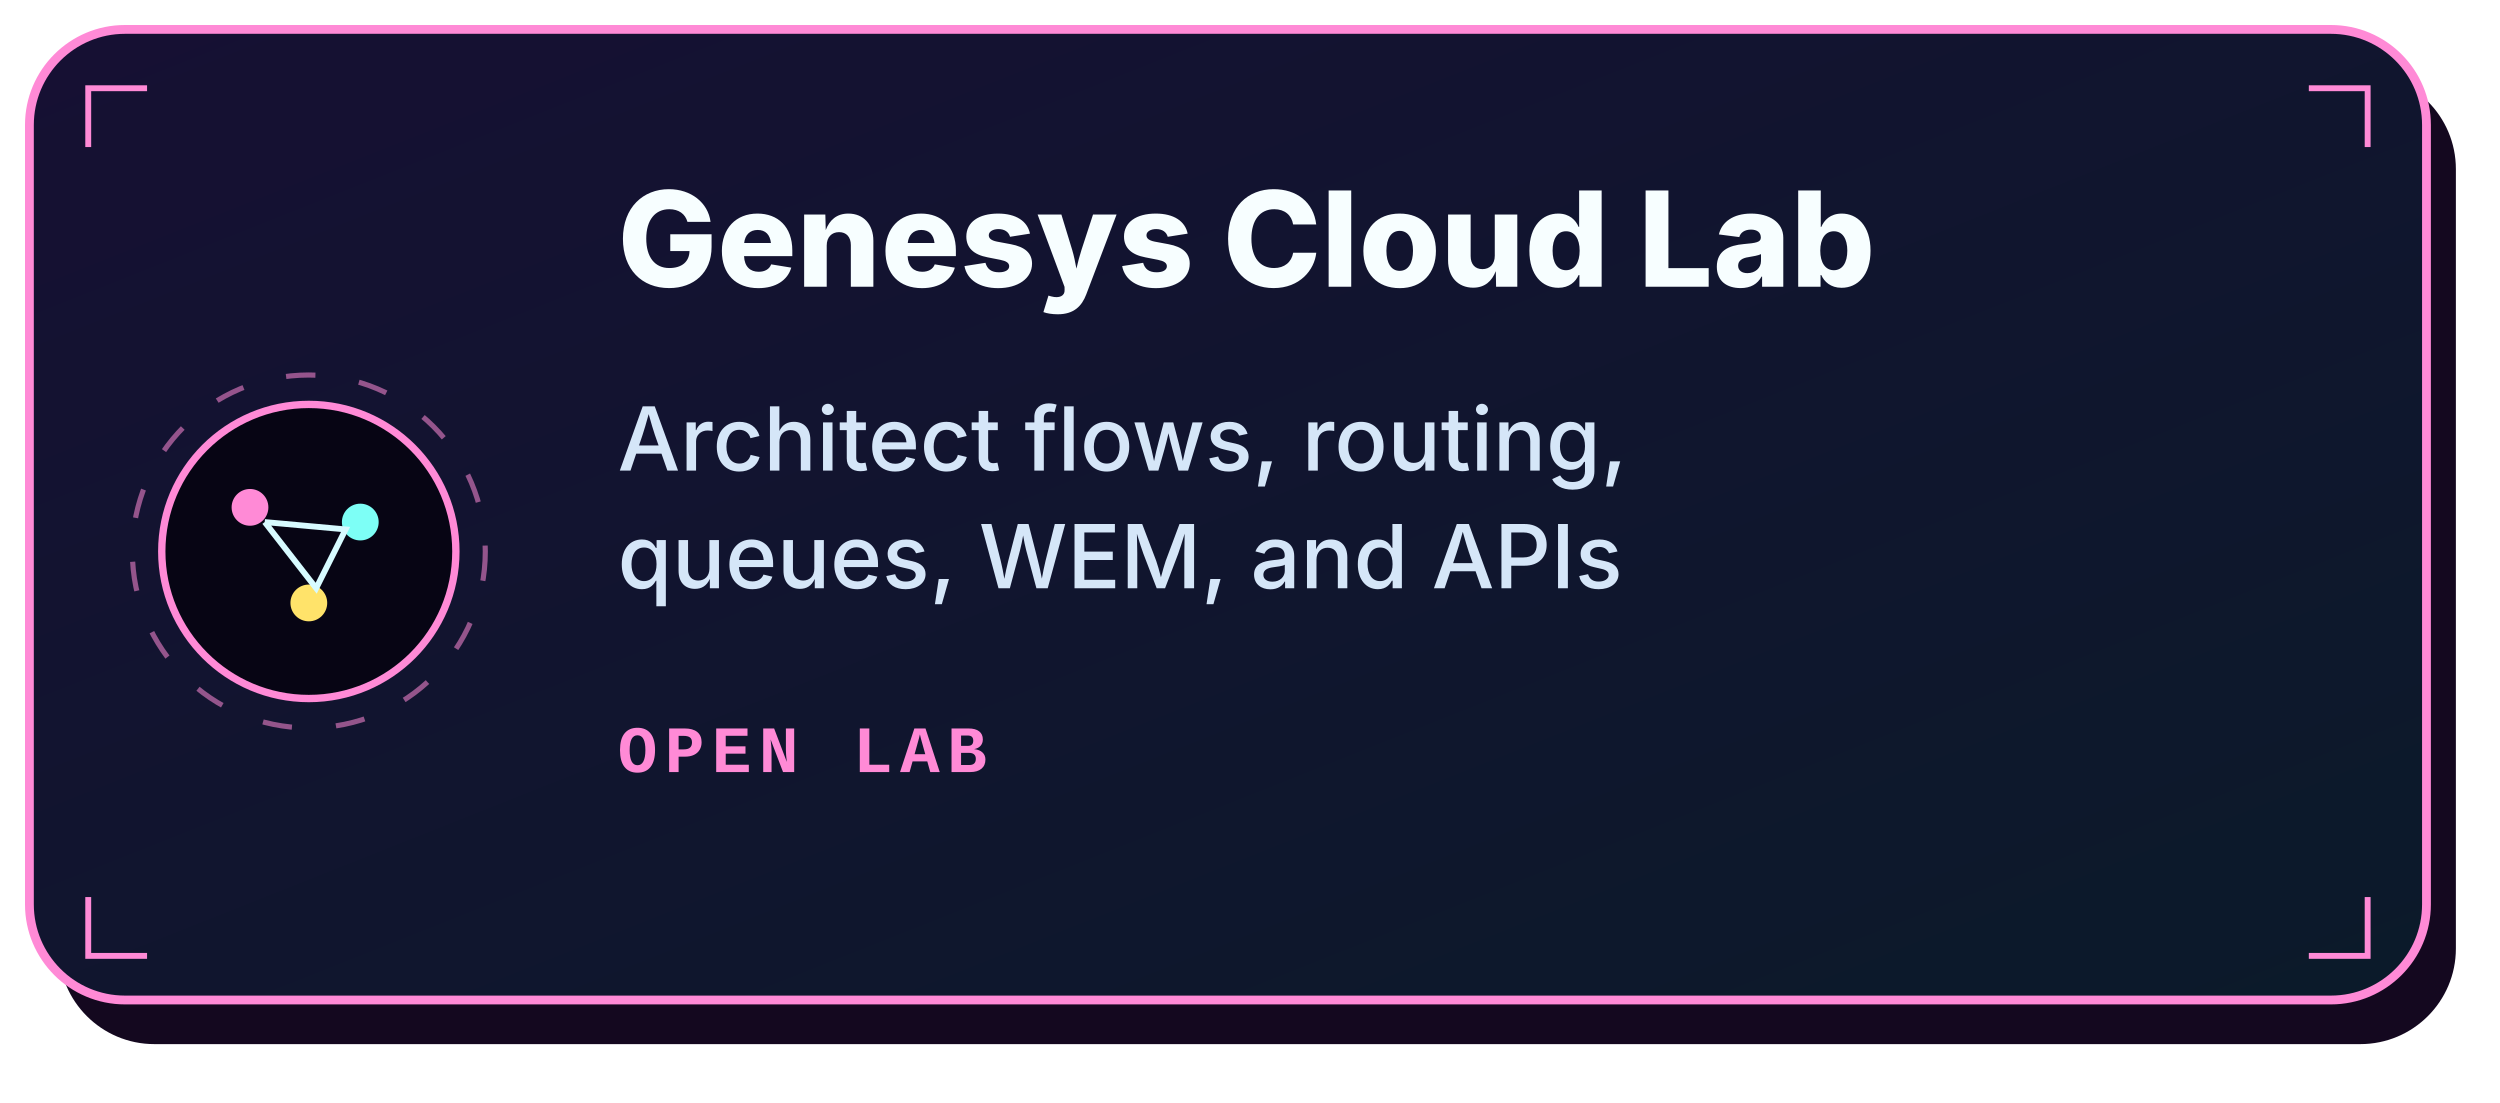
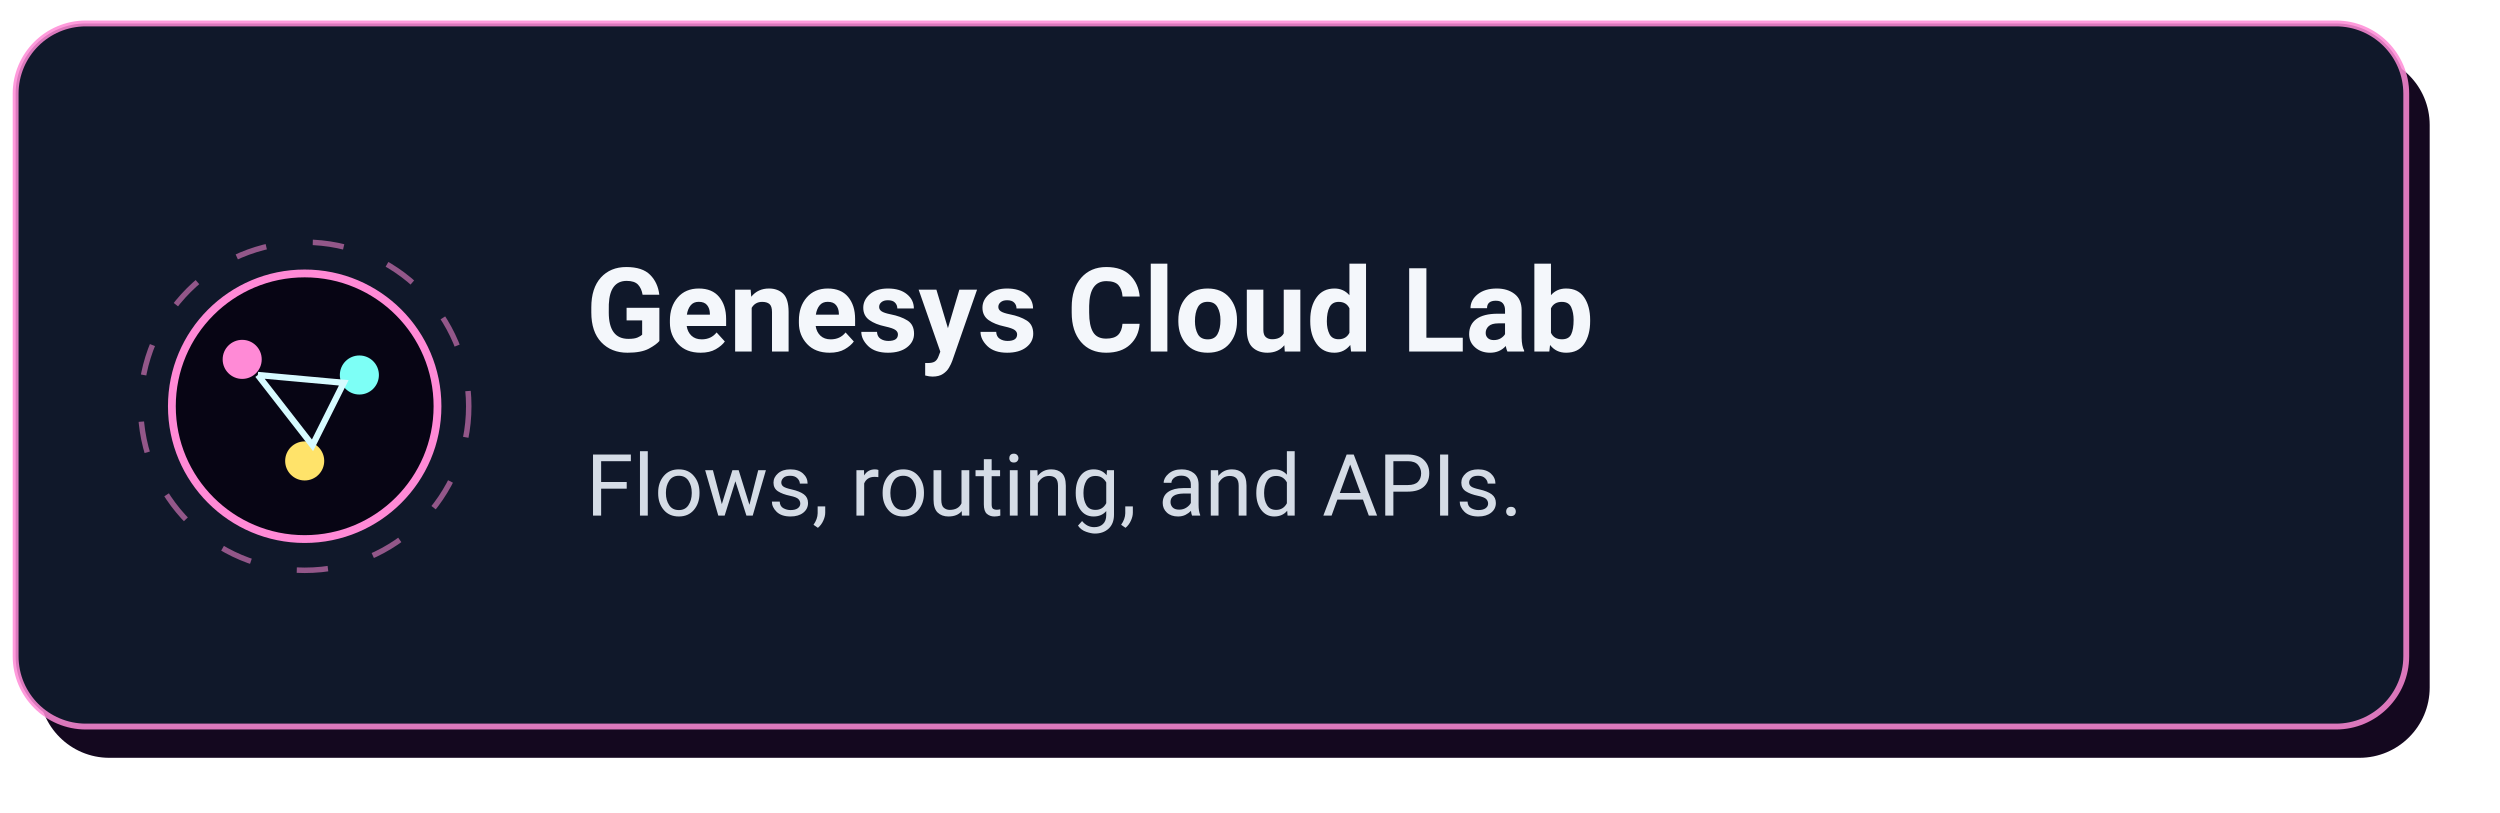
- <svg xmlns="http://www.w3.org/2000/svg" viewBox="0 0 680 300" width="680" height="300" role="img">
+ <svg xmlns="http://www.w3.org/2000/svg" viewBox="0 0 640 208" width="640" height="208" role="img">
  <defs>
    <style type="text/css">
@keyframes pulse { 0%,100% { opacity: .25 } 50% { opacity: 1 } }
@keyframes dash { to { stroke-dashoffset: -180 } }
.pulse { animation: pulse 2.8s ease-in-out infinite }
.dash { stroke-dasharray: 8 12; animation: dash 7s linear infinite }
@media (prefers-reduced-motion: reduce) {
  .pulse, .dash { animation: none }
}
</style>
    <filter id="glow" x="-60%" y="-60%" width="220%" height="220%">
      <feGaussianBlur stdDeviation="3.2" result="b" />
      <feMerge>
        <feMergeNode in="b" />
        <feMergeNode in="SourceGraphic" />
      </feMerge>
    </filter>
    <linearGradient id="bg" x1="0" y1="0" x2="0" y2="1">
      <stop offset="0" stop-color="#140a2e" />
      <stop offset="0.48" stop-color="#070514" />
      <stop offset="1" stop-color="#04141c" />
    </linearGradient>
    <radialGradient id="horizon" cx="68%" cy="72%" r="48%">
      <stop offset="0" stop-color="#2f7dff" stop-opacity="0.55" />
      <stop offset="0.42" stop-color="#ff2bd6" stop-opacity="0.16" />
      <stop offset="1" stop-color="#ff2bd6" stop-opacity="0" />
    </radialGradient>
    <linearGradient id="sheen" x1="0" y1="0" x2="1" y2="0">
      <stop offset="0" stop-color="#fff" stop-opacity="0" />
      <stop offset="0.5" stop-color="#fff" stop-opacity="0.22" />
      <stop offset="1" stop-color="#fff" stop-opacity="0" />
    </linearGradient>
    <linearGradient id="scan" x1="0" y1="0" x2="0" y2="1">
      <stop offset="0" stop-color="#fff" stop-opacity="0" />
      <stop offset="0.5" stop-color="#bffcff" stop-opacity="0.18" />
      <stop offset="1" stop-color="#fff" stop-opacity="0" />
    </linearGradient>
    <radialGradient id="fur" cx="35%" cy="30%" r="80%">
      <stop offset="0" stop-color="#f0b56a" />
      <stop offset="0.55" stop-color="#c47a38" />
      <stop offset="1" stop-color="#6a3816" />
    </radialGradient>
    <radialGradient id="muzzle" cx="40%" cy="35%" r="80%">
      <stop offset="0" stop-color="#ffe6cf" />
      <stop offset="1" stop-color="#e7b48a" />
    </radialGradient>
    <radialGradient id="chest" cx="40%" cy="30%" r="80%">
      <stop offset="0" stop-color="#ffd7b0" />
      <stop offset="1" stop-color="#e0a36a" />
    </radialGradient>
    <linearGradient id="card" x1="0" y1="0" x2="1" y2="1">
      <stop offset="0" stop-color="#161033" />
      <stop offset="1" stop-color="#0b1a2a" />
    </linearGradient>
+     <linearGradient id="quiet" x1="0" y1="0" x2="1" y2="0">
+       <stop offset="0" stop-color="#0b1020" />
+       <stop offset="0.80" stop-color="#0b1020" />
+       <stop offset="1" stop-color="#0b1020" stop-opacity="0" />
+     </linearGradient>
+     <linearGradient id="quietv" x1="0" y1="0" x2="0" y2="1">
+       <stop offset="0" stop-color="#0b1020" />
+       <stop offset="0.68" stop-color="#0b1020" />
+       <stop offset="1" stop-color="#0b1020" stop-opacity="0" />
+     </linearGradient>
+     <radialGradient id="glowbg" cx="50%" cy="42%" r="48%">
+       <stop offset="0" stop-color="#1a3a55" stop-opacity="0.45" />
+       <stop offset="1" stop-color="#1a3a55" stop-opacity="0" />
+     </radialGradient>
  </defs>
-   <rect x="16" y="20" width="652" height="264" rx="26" fill="#14081f" />
-   <rect x="8" y="8" width="652" height="264" rx="26" fill="url(#card)" stroke="#ff8ad6" stroke-width="2.4" />
-   <path d="M24 40 V24 H40" fill="none" stroke="#ff8ad6" stroke-width="1.6" />
-   <path d="M628 24 H644 V40" fill="none" stroke="#ff8ad6" stroke-width="1.6" />
-   <path d="M24 244 V260 H40" fill="none" stroke="#ff8ad6" stroke-width="1.6" />
-   <path d="M628 260 H644 V244" fill="none" stroke="#ff8ad6" stroke-width="1.6" />
-   <g transform="translate(84 150)">
-     <circle r="40" fill="#070514" stroke="#ff8ad6" stroke-width="2" />
-     <circle r="48" fill="none" stroke="#ff8ad6" stroke-opacity="0.55" stroke-width="1.4" class="dash" />
+   <rect x="10" y="14" width="612" height="180" rx="18" fill="#14081f" />
+   <rect x="4" y="6" width="612" height="180" rx="18" fill="#10182a" stroke="#ff8ad6" stroke-opacity="0.85" stroke-width="1.5" />
+   <g transform="translate(78 104)">
+     <circle r="34" fill="#070514" stroke="#ff8ad6" stroke-width="2" />
+     <circle r="42" fill="none" stroke="#ff8ad6" stroke-opacity="0.55" stroke-width="1.4" class="dash" />
    <circle cx="-16" cy="-12" r="5" fill="#ff8ad6" />
    <circle cx="14" cy="-8" r="5" fill="#7dfff6" />
    <circle cx="0" cy="14" r="5" fill="#ffe36a" />
    <path d="M-12 -8 L10 -6 L2 10 L-12 -8" fill="none" stroke="#d7fbff" stroke-width="1.6" />
  </g>
-   <text x="168" y="78" fill="#f7feff" font-size="36" font-weight="800" font-family="'Inter','Segoe UI',Helvetica,Arial,sans-serif" letter-spacing="0" text-anchor="start" opacity="1">Genesys Cloud Lab</text>
-   <text x="168" y="128" fill="#d5e6f8" font-size="24" font-weight="500" font-family="'Inter','Segoe UI',Helvetica,Arial,sans-serif" letter-spacing="0" text-anchor="start" opacity="1">Architect flows, routing,</text>
-   <text x="168" y="160" fill="#d5e6f8" font-size="24" font-weight="500" font-family="'Inter','Segoe UI',Helvetica,Arial,sans-serif" letter-spacing="0" text-anchor="start" opacity="1">queues, WEM, and APIs</text>
-   <text x="168" y="210" fill="#ff8ad6" font-size="18" font-weight="700" font-family="'JetBrains Mono',Consolas,'Courier New',monospace" letter-spacing="2" text-anchor="start" opacity="1">OPEN LAB</text>
+   <text x="150" y="90" fill="#f4f7fb" font-size="30" font-weight="600" font-family="system-ui,-apple-system,'Segoe UI',Roboto,Helvetica,Arial,sans-serif" letter-spacing="0" text-anchor="start" opacity="1">Genesys Cloud Lab</text>
+   <text x="150" y="132" fill="#d5dce6" font-size="22" font-weight="400" font-family="system-ui,-apple-system,'Segoe UI',Roboto,Helvetica,Arial,sans-serif" letter-spacing="0" text-anchor="start" opacity="1">Flows, routing, and APIs.</text>
</svg>
